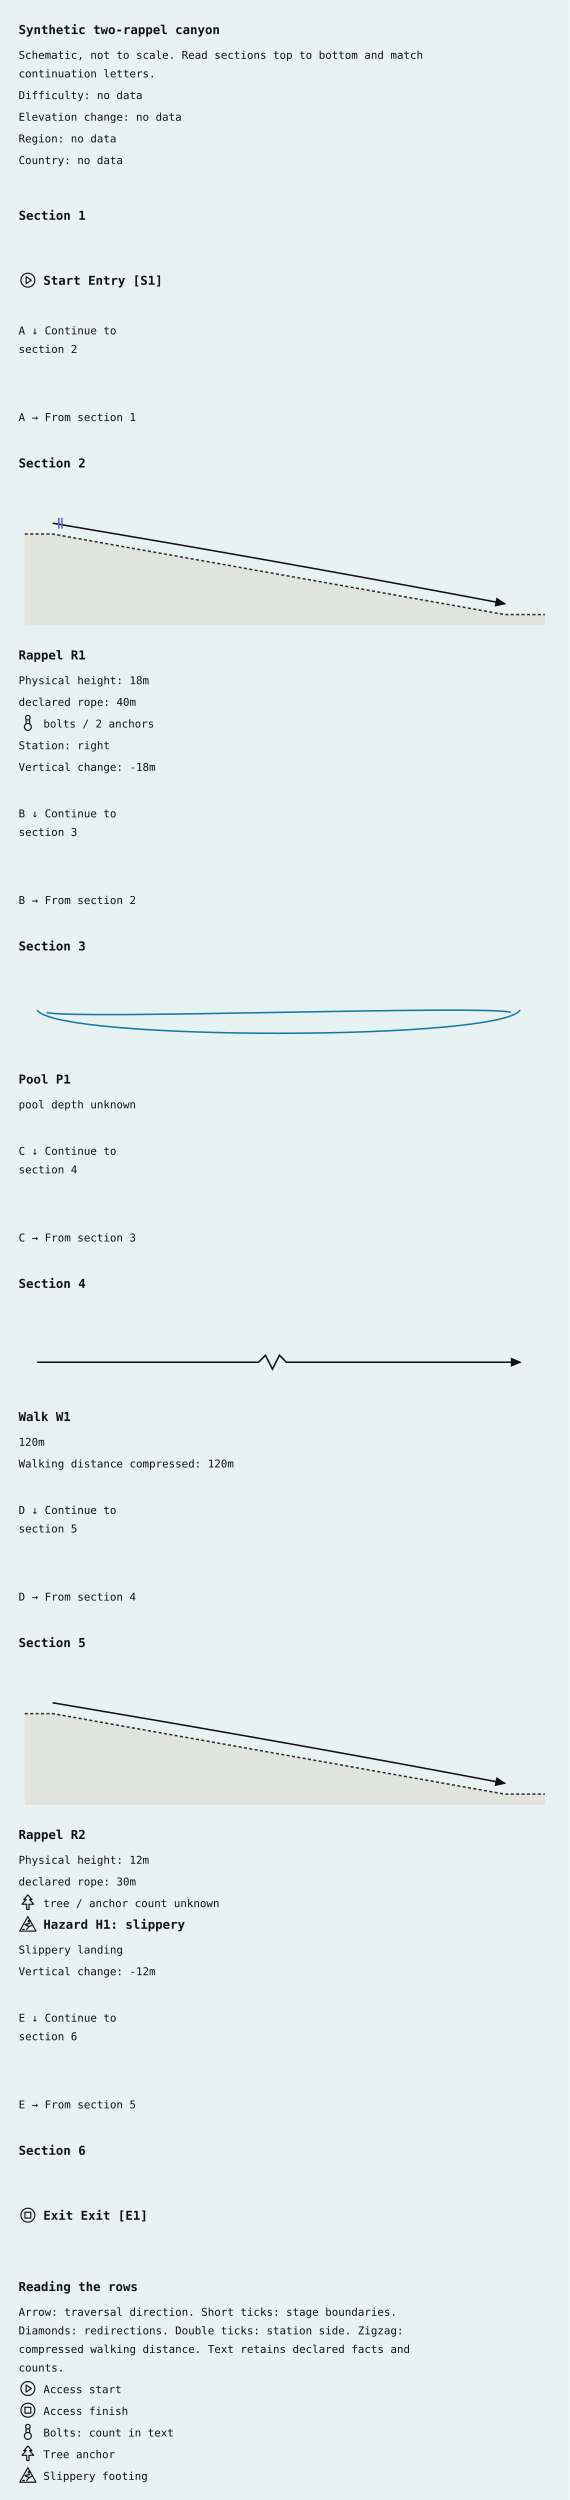
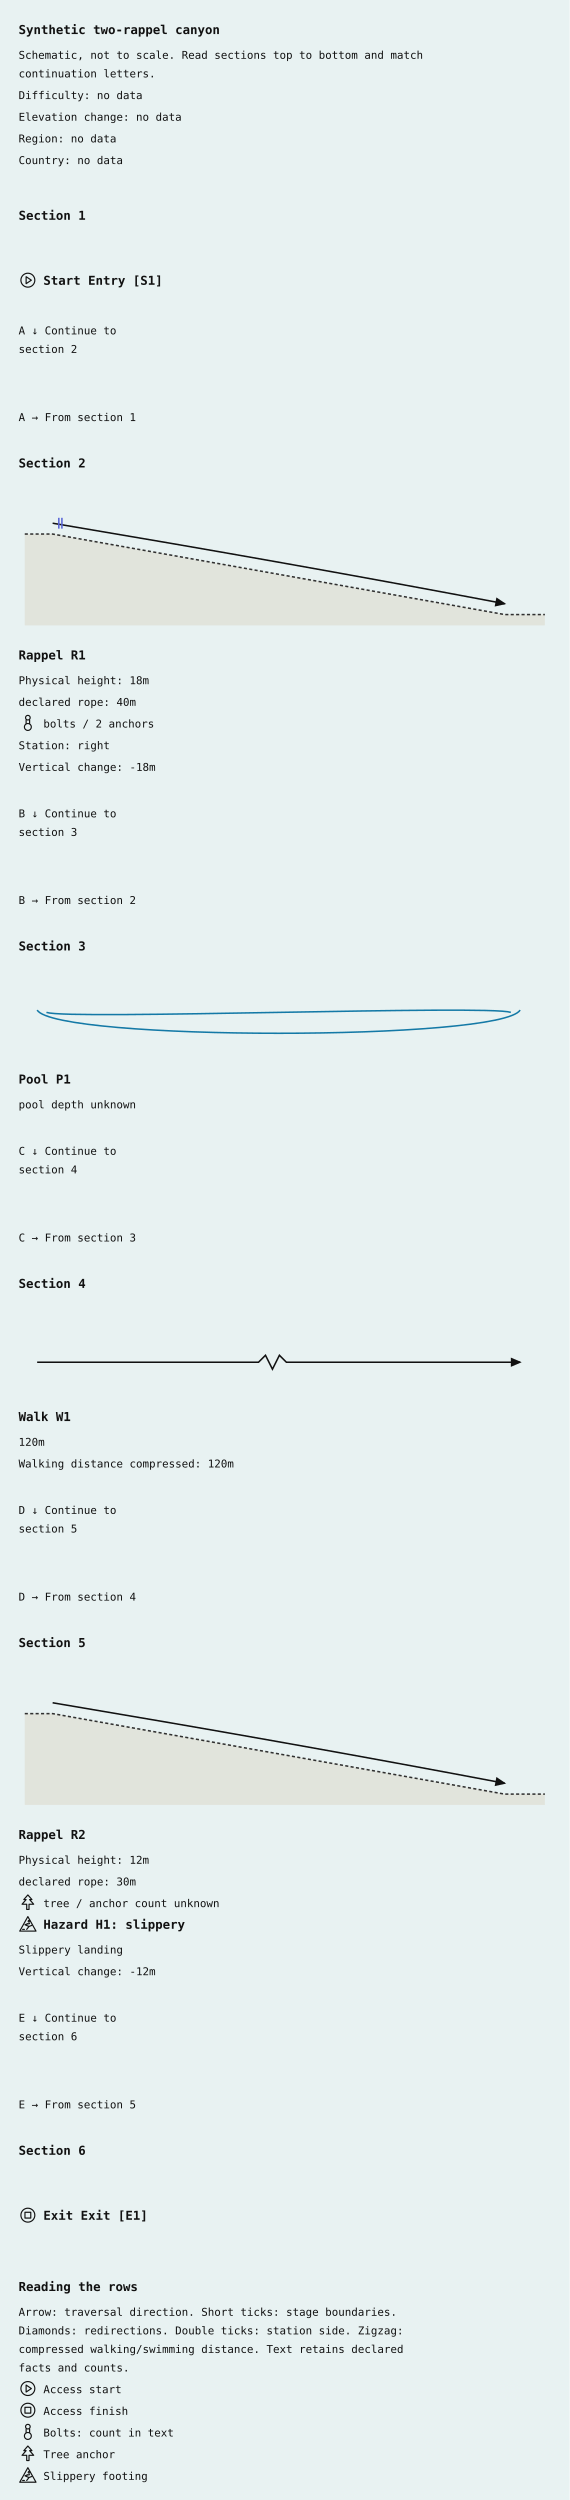
<svg xmlns="http://www.w3.org/2000/svg" role="img" lang="en" xml:lang="en" aria-labelledby="canyon-736-title" aria-describedby="canyon-736-description" viewBox="0 0 736 3230" width="736" height="3230" style="max-width: none; min-width: 736px; height: auto;" data-vrl-flow="rows">
  <defs>
    <marker id="canyon-736-arrow" markerWidth="8" markerHeight="8" refX="6" refY="3" orient="auto" markerUnits="strokeWidth">
      <path d="M0,0 L0,6 L7,3 z" fill="#111111" />
    </marker>
  </defs>
  <rect x="0" y="0" width="736" height="3230" fill="#e8f2f2" />
  <text x="24" y="44" font-family="ui-monospace, monospace" font-size="16" font-weight="700" fill="#111111" xml:space="preserve">Synthetic two-rappel canyon</text>
  <text x="24" y="76" font-family="ui-monospace, monospace" font-size="14" font-weight="400" fill="#111111" xml:space="preserve">Schematic, not to scale. Read sections top to bottom and match </text>
  <text x="24" y="100" font-family="ui-monospace, monospace" font-size="14" font-weight="400" fill="#111111" xml:space="preserve">continuation letters.</text>
  <text x="24" y="128" font-family="ui-monospace, monospace" font-size="14" font-weight="400" fill="#111111" xml:space="preserve">Difficulty: no data</text>
  <text x="24" y="156" font-family="ui-monospace, monospace" font-size="14" font-weight="400" fill="#111111" xml:space="preserve">Elevation change: no data</text>
  <text x="24" y="184" font-family="ui-monospace, monospace" font-size="14" font-weight="400" fill="#111111" xml:space="preserve">Region: no data</text>
  <text x="24" y="212" font-family="ui-monospace, monospace" font-size="14" font-weight="400" fill="#111111" xml:space="preserve">Country: no data</text>
  <g class="vrl-row" data-section="1" data-elements="0">
    <text x="24" y="284" font-family="ui-monospace, monospace" font-size="16" font-weight="700" fill="#111111" xml:space="preserve">Section 1</text>
    <text x="56" y="368" font-family="ui-monospace, monospace" font-size="16" font-weight="700" fill="#111111" xml:space="preserve" data-element="0">Start Entry [S1]</text>
    <g class="vrl-annotation-icon" data-vrl-icon="start" aria-hidden="true" focusable="false" transform="translate(24 350) scale(0.75)" color="#111111">
      <g fill="none" stroke="currentColor" stroke-width="2" stroke-linecap="round" stroke-linejoin="round">
        <path d="M 4 16 a 12 12 0 1 0 24 0 a 12 12 0 1 0 -24 0" />
        <path d="M 13 10 22 16 13 22 Z" />
      </g>
    </g>
    <g class="vrl-continuation" data-code="A" data-role="out" data-section="2">
      <text x="24" y="432" font-family="ui-monospace, monospace" font-size="14" font-weight="400" fill="#111111" xml:space="preserve">A ↓ Continue to </text>
      <text x="24" y="456" font-family="ui-monospace, monospace" font-size="14" font-weight="400" fill="#111111" xml:space="preserve">section 2</text>
    </g>
  </g>
  <g class="vrl-row" data-section="2" data-elements="1">
    <g class="vrl-continuation" data-code="A" data-role="in" data-section="1">
      <text x="24" y="544" font-family="ui-monospace, monospace" font-size="14" font-weight="400" fill="#111111" xml:space="preserve">A → From section 1</text>
    </g>
    <text x="24" y="604" font-family="ui-monospace, monospace" font-size="16" font-weight="700" fill="#111111" xml:space="preserve">Section 2</text>
    <path class="vrl-row-wash" d="M 32 690 L 68 690 L 652 794 L 704 794 L 704 808 L 32 808 Z" fill="#d8d1bb" fill-opacity="0.4" stroke="none" stroke-width="2" />
    <path class="vrl-row-contour" d="M 32 690 L 68 690 L 652 794 L 704 794" fill="none" fill-opacity="0.4" stroke="#303030" stroke-width="2" stroke-dasharray="4 3" />
    <path class="vrl-row-technical" d="M 68 676 C 274.667 710.667 469.333 745.333 652 780" fill="none" fill-opacity="0.4" stroke="#111111" stroke-width="2" marker-end="url(#canyon-736-arrow)" />
    <path class="vrl-row-station" d="M 76 669 L 76 683" fill="none" fill-opacity="0.4" stroke="#5865d6" stroke-width="2" />
    <path class="vrl-row-station" d="M 80 669 L 80 683" fill="none" fill-opacity="0.4" stroke="#5865d6" stroke-width="2" />
    <text x="24" y="852" font-family="ui-monospace, monospace" font-size="16" font-weight="700" fill="#111111" xml:space="preserve" data-element="1">Rappel R1</text>
    <text x="24" y="884" font-family="ui-monospace, monospace" font-size="14" font-weight="400" fill="#111111" xml:space="preserve" data-element="1">Physical height: 18m</text>
    <text x="24" y="912" font-family="ui-monospace, monospace" font-size="14" font-weight="400" fill="#111111" xml:space="preserve" data-element="1">declared rope: 40m</text>
    <text x="56" y="940" font-family="ui-monospace, monospace" font-size="14" font-weight="400" fill="#111111" xml:space="preserve" data-element="1">bolts / 2 anchors</text>
    <text x="24" y="968" font-family="ui-monospace, monospace" font-size="14" font-weight="400" fill="#111111" xml:space="preserve" data-element="1">Station: right</text>
    <text x="24" y="996" font-family="ui-monospace, monospace" font-size="14" font-weight="400" fill="#111111" xml:space="preserve" data-element="1">Vertical change: -18m</text>
    <g class="vrl-annotation-icon" data-vrl-icon="bolt" aria-hidden="true" focusable="false" transform="translate(24 922) scale(0.75)" color="#111111">
      <g fill="none" stroke="currentColor" stroke-width="2" stroke-linecap="round" stroke-linejoin="round">
        <path d="M 12 7 a 4 4 0 1 0 8 0 a 4 4 0 1 0 -8 0" />
        <path d="M 10 23 a 6 6 0 1 0 12 0 a 6 6 0 1 0 -12 0" />
        <path d="M 13 11 v 6 M 19 11 v 6" />
      </g>
    </g>
    <g class="vrl-continuation" data-code="B" data-role="out" data-section="3">
      <text x="24" y="1056" font-family="ui-monospace, monospace" font-size="14" font-weight="400" fill="#111111" xml:space="preserve">B ↓ Continue to </text>
      <text x="24" y="1080" font-family="ui-monospace, monospace" font-size="14" font-weight="400" fill="#111111" xml:space="preserve">section 3</text>
    </g>
  </g>
  <g class="vrl-row" data-section="3" data-elements="2">
    <g class="vrl-continuation" data-code="B" data-role="in" data-section="2">
      <text x="24" y="1168" font-family="ui-monospace, monospace" font-size="14" font-weight="400" fill="#111111" xml:space="preserve">B → From section 2</text>
    </g>
    <text x="24" y="1228" font-family="ui-monospace, monospace" font-size="16" font-weight="700" fill="#111111" xml:space="preserve">Section 3</text>
    <path class="vrl-row-pool" d="M 48 1305 C 72 1345 648 1345 672 1305" fill="none" fill-opacity="0.4" stroke="#1479a6" stroke-width="2" />
    <path class="vrl-row-water" d="M 60 1308 C 88 1318 632 1298 660 1308" fill="none" fill-opacity="0.4" stroke="#1479a6" stroke-width="2" />
    <text x="24" y="1400" font-family="ui-monospace, monospace" font-size="16" font-weight="700" fill="#111111" xml:space="preserve" data-element="2">Pool P1</text>
    <text x="24" y="1432" font-family="ui-monospace, monospace" font-size="14" font-weight="400" fill="#111111" xml:space="preserve" data-element="2">pool depth unknown</text>
    <g class="vrl-continuation" data-code="C" data-role="out" data-section="4">
      <text x="24" y="1492" font-family="ui-monospace, monospace" font-size="14" font-weight="400" fill="#111111" xml:space="preserve">C ↓ Continue to </text>
      <text x="24" y="1516" font-family="ui-monospace, monospace" font-size="14" font-weight="400" fill="#111111" xml:space="preserve">section 4</text>
    </g>
  </g>
  <g class="vrl-row" data-section="4" data-elements="3">
    <g class="vrl-continuation" data-code="C" data-role="in" data-section="3">
      <text x="24" y="1604" font-family="ui-monospace, monospace" font-size="14" font-weight="400" fill="#111111" xml:space="preserve">C → From section 3</text>
    </g>
    <text x="24" y="1664" font-family="ui-monospace, monospace" font-size="16" font-weight="700" fill="#111111" xml:space="preserve">Section 4</text>
    <path class="vrl-row-distance-break" d="M 48 1760 L 334 1760 L 343 1751 L 352 1769 L 361 1751 L 370 1760 L 672 1760" fill="none" fill-opacity="0.4" stroke="#111111" stroke-width="2" marker-end="url(#canyon-736-arrow)" />
    <text x="24" y="1836" font-family="ui-monospace, monospace" font-size="16" font-weight="700" fill="#111111" xml:space="preserve" data-element="3">Walk W1</text>
    <text x="24" y="1868" font-family="ui-monospace, monospace" font-size="14" font-weight="400" fill="#111111" xml:space="preserve" data-element="3">120m</text>
    <text x="24" y="1896" font-family="ui-monospace, monospace" font-size="14" font-weight="400" fill="#111111" xml:space="preserve" data-element="3">Walking distance compressed: 120m</text>
    <g class="vrl-continuation" data-code="D" data-role="out" data-section="5">
      <text x="24" y="1956" font-family="ui-monospace, monospace" font-size="14" font-weight="400" fill="#111111" xml:space="preserve">D ↓ Continue to </text>
      <text x="24" y="1980" font-family="ui-monospace, monospace" font-size="14" font-weight="400" fill="#111111" xml:space="preserve">section 5</text>
    </g>
  </g>
  <g class="vrl-row" data-section="5" data-elements="4,5">
    <g class="vrl-continuation" data-code="D" data-role="in" data-section="4">
      <text x="24" y="2068" font-family="ui-monospace, monospace" font-size="14" font-weight="400" fill="#111111" xml:space="preserve">D → From section 4</text>
    </g>
    <text x="24" y="2128" font-family="ui-monospace, monospace" font-size="16" font-weight="700" fill="#111111" xml:space="preserve">Section 5</text>
    <path class="vrl-row-wash" d="M 32 2214 L 68 2214 L 652 2318 L 704 2318 L 704 2332 L 32 2332 Z" fill="#d8d1bb" fill-opacity="0.4" stroke="none" stroke-width="2" />
    <path class="vrl-row-contour" d="M 32 2214 L 68 2214 L 652 2318 L 704 2318" fill="none" fill-opacity="0.4" stroke="#303030" stroke-width="2" stroke-dasharray="4 3" />
    <path class="vrl-row-technical" d="M 68 2200 C 274.667 2234.667 469.333 2269.333 652 2304" fill="none" fill-opacity="0.4" stroke="#111111" stroke-width="2" marker-end="url(#canyon-736-arrow)" />
    <text x="24" y="2376" font-family="ui-monospace, monospace" font-size="16" font-weight="700" fill="#111111" xml:space="preserve" data-element="4">Rappel R2</text>
    <text x="24" y="2408" font-family="ui-monospace, monospace" font-size="14" font-weight="400" fill="#111111" xml:space="preserve" data-element="4">Physical height: 12m</text>
    <text x="24" y="2436" font-family="ui-monospace, monospace" font-size="14" font-weight="400" fill="#111111" xml:space="preserve" data-element="4">declared rope: 30m</text>
    <text x="56" y="2464" font-family="ui-monospace, monospace" font-size="14" font-weight="400" fill="#111111" xml:space="preserve" data-element="4">tree / anchor count unknown</text>
    <text x="56" y="2492" font-family="ui-monospace, monospace" font-size="16" font-weight="700" fill="#111111" xml:space="preserve" data-element="5">Hazard H1: slippery</text>
    <text x="24" y="2524" font-family="ui-monospace, monospace" font-size="14" font-weight="400" fill="#111111" xml:space="preserve" data-element="5">Slippery landing</text>
    <text x="24" y="2552" font-family="ui-monospace, monospace" font-size="14" font-weight="400" fill="#111111" xml:space="preserve" data-element="4">Vertical change: -12m</text>
    <g class="vrl-annotation-icon" data-vrl-icon="tree" aria-hidden="true" focusable="false" transform="translate(24 2446) scale(0.75)" color="#111111">
      <g fill="none" stroke="currentColor" stroke-width="2" stroke-linecap="round" stroke-linejoin="round">
        <path d="M 16 3 9 11 h 4 l -7 8 h 8 v 9 h 4 v -9 h 8 l -7 -8 h 4 Z" />
      </g>
    </g>
    <g class="vrl-annotation-icon" data-vrl-icon="slippery" aria-hidden="true" focusable="false" transform="translate(24 2474) scale(0.75)" color="#111111">
      <g fill="none" stroke="currentColor" stroke-width="2" stroke-linecap="round" stroke-linejoin="round">
        <path d="M 16 3 30 28 H 2 Z" />
        <path d="M 16.5 11 a 1.5 1.5 0 1 0 3 0 a 1.5 1.5 0 1 0 -3 0" />
        <path d="M 16 15 l -5 2 7 3 5 -2 M 18 20 l -4 5 M 14 16 l 5 -1 M 7 25 h 3" />
      </g>
    </g>
    <g class="vrl-continuation" data-code="E" data-role="out" data-section="6">
      <text x="24" y="2612" font-family="ui-monospace, monospace" font-size="14" font-weight="400" fill="#111111" xml:space="preserve">E ↓ Continue to </text>
      <text x="24" y="2636" font-family="ui-monospace, monospace" font-size="14" font-weight="400" fill="#111111" xml:space="preserve">section 6</text>
    </g>
  </g>
  <g class="vrl-row" data-section="6" data-elements="6">
    <g class="vrl-continuation" data-code="E" data-role="in" data-section="5">
      <text x="24" y="2724" font-family="ui-monospace, monospace" font-size="14" font-weight="400" fill="#111111" xml:space="preserve">E → From section 5</text>
    </g>
    <text x="24" y="2784" font-family="ui-monospace, monospace" font-size="16" font-weight="700" fill="#111111" xml:space="preserve">Section 6</text>
    <text x="56" y="2868" font-family="ui-monospace, monospace" font-size="16" font-weight="700" fill="#111111" xml:space="preserve" data-element="6">Exit Exit [E1]</text>
    <g class="vrl-annotation-icon" data-vrl-icon="finish" aria-hidden="true" focusable="false" transform="translate(24 2850) scale(0.75)" color="#111111">
      <g fill="none" stroke="currentColor" stroke-width="2" stroke-linecap="round" stroke-linejoin="round">
        <path d="M 4 16 a 12 12 0 1 0 24 0 a 12 12 0 1 0 -24 0" />
        <path d="M 11 11 h 10 v 10 H 11 Z" />
      </g>
    </g>
  </g>
  <text x="24" y="2960" font-family="ui-monospace, monospace" font-size="16" font-weight="700" fill="#111111" xml:space="preserve">Reading the rows</text>
  <text x="24" y="2992" font-family="ui-monospace, monospace" font-size="14" font-weight="400" fill="#111111" xml:space="preserve">Arrow: traversal direction. Short ticks: stage boundaries. </text>
  <text x="24" y="3016" font-family="ui-monospace, monospace" font-size="14" font-weight="400" fill="#111111" xml:space="preserve">Diamonds: redirections. Double ticks: station side. Zigzag: </text>
-   <text x="24" y="3040" font-family="ui-monospace, monospace" font-size="14" font-weight="400" fill="#111111" xml:space="preserve">compressed walking distance. Text retains declared facts and </text>
-   <text x="24" y="3064" font-family="ui-monospace, monospace" font-size="14" font-weight="400" fill="#111111" xml:space="preserve">counts.</text>
+   <text x="24" y="3040" font-family="ui-monospace, monospace" font-size="14" font-weight="400" fill="#111111" xml:space="preserve">compressed walking/swimming distance. Text retains declared </text>
+   <text x="24" y="3064" font-family="ui-monospace, monospace" font-size="14" font-weight="400" fill="#111111" xml:space="preserve">facts and counts.</text>
  <text x="56" y="3092" font-family="ui-monospace, monospace" font-size="14" font-weight="400" fill="#111111" xml:space="preserve">Access start</text>
  <text x="56" y="3120" font-family="ui-monospace, monospace" font-size="14" font-weight="400" fill="#111111" xml:space="preserve">Access finish</text>
  <text x="56" y="3148" font-family="ui-monospace, monospace" font-size="14" font-weight="400" fill="#111111" xml:space="preserve">Bolts: count in text</text>
  <text x="56" y="3176" font-family="ui-monospace, monospace" font-size="14" font-weight="400" fill="#111111" xml:space="preserve">Tree anchor</text>
  <text x="56" y="3204" font-family="ui-monospace, monospace" font-size="14" font-weight="400" fill="#111111" xml:space="preserve">Slippery footing</text>
  <g class="vrl-annotation-icon" data-vrl-icon="start" aria-hidden="true" focusable="false" transform="translate(24 3074) scale(0.75)" color="#111111">
    <g fill="none" stroke="currentColor" stroke-width="2" stroke-linecap="round" stroke-linejoin="round">
      <path d="M 4 16 a 12 12 0 1 0 24 0 a 12 12 0 1 0 -24 0" />
      <path d="M 13 10 22 16 13 22 Z" />
    </g>
  </g>
  <g class="vrl-annotation-icon" data-vrl-icon="finish" aria-hidden="true" focusable="false" transform="translate(24 3102) scale(0.75)" color="#111111">
    <g fill="none" stroke="currentColor" stroke-width="2" stroke-linecap="round" stroke-linejoin="round">
      <path d="M 4 16 a 12 12 0 1 0 24 0 a 12 12 0 1 0 -24 0" />
      <path d="M 11 11 h 10 v 10 H 11 Z" />
    </g>
  </g>
  <g class="vrl-annotation-icon" data-vrl-icon="bolt" aria-hidden="true" focusable="false" transform="translate(24 3130) scale(0.75)" color="#111111">
    <g fill="none" stroke="currentColor" stroke-width="2" stroke-linecap="round" stroke-linejoin="round">
      <path d="M 12 7 a 4 4 0 1 0 8 0 a 4 4 0 1 0 -8 0" />
      <path d="M 10 23 a 6 6 0 1 0 12 0 a 6 6 0 1 0 -12 0" />
      <path d="M 13 11 v 6 M 19 11 v 6" />
    </g>
  </g>
  <g class="vrl-annotation-icon" data-vrl-icon="tree" aria-hidden="true" focusable="false" transform="translate(24 3158) scale(0.75)" color="#111111">
    <g fill="none" stroke="currentColor" stroke-width="2" stroke-linecap="round" stroke-linejoin="round">
      <path d="M 16 3 9 11 h 4 l -7 8 h 8 v 9 h 4 v -9 h 8 l -7 -8 h 4 Z" />
    </g>
  </g>
  <g class="vrl-annotation-icon" data-vrl-icon="slippery" aria-hidden="true" focusable="false" transform="translate(24 3186) scale(0.75)" color="#111111">
    <g fill="none" stroke="currentColor" stroke-width="2" stroke-linecap="round" stroke-linejoin="round">
      <path d="M 16 3 30 28 H 2 Z" />
      <path d="M 16.5 11 a 1.5 1.5 0 1 0 3 0 a 1.5 1.5 0 1 0 -3 0" />
      <path d="M 16 15 l -5 2 7 3 5 -2 M 18 20 l -4 5 M 14 16 l 5 -1 M 7 25 h 3" />
    </g>
  </g>
</svg>
